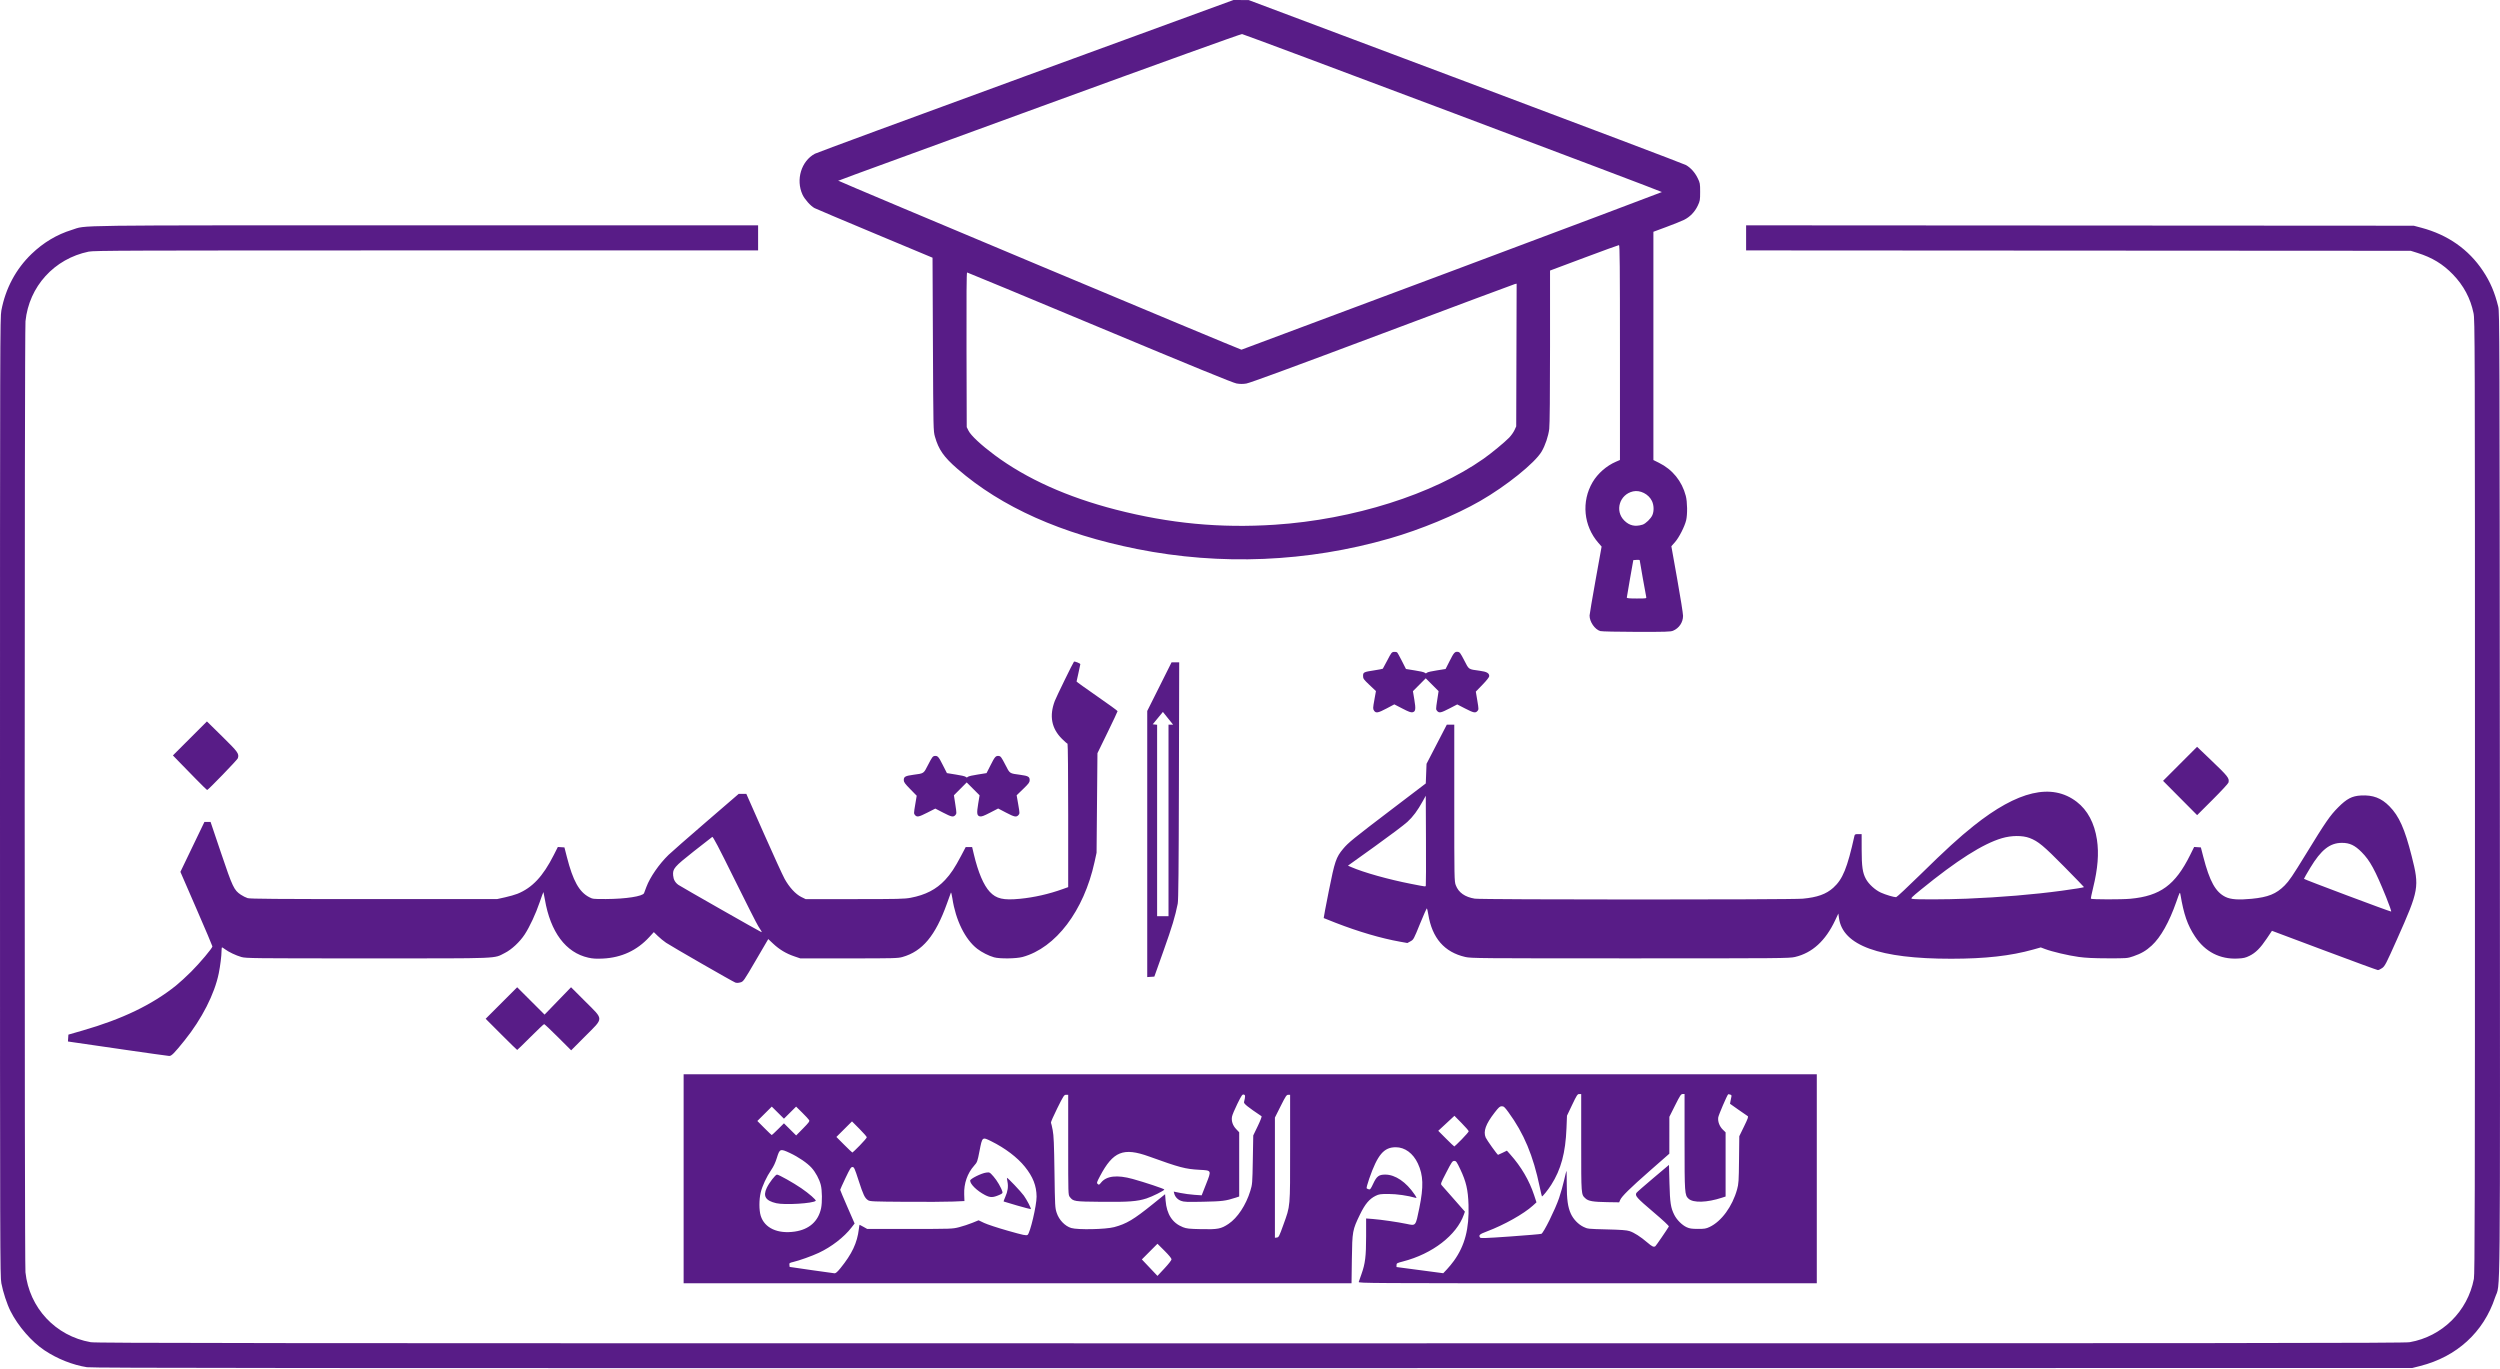
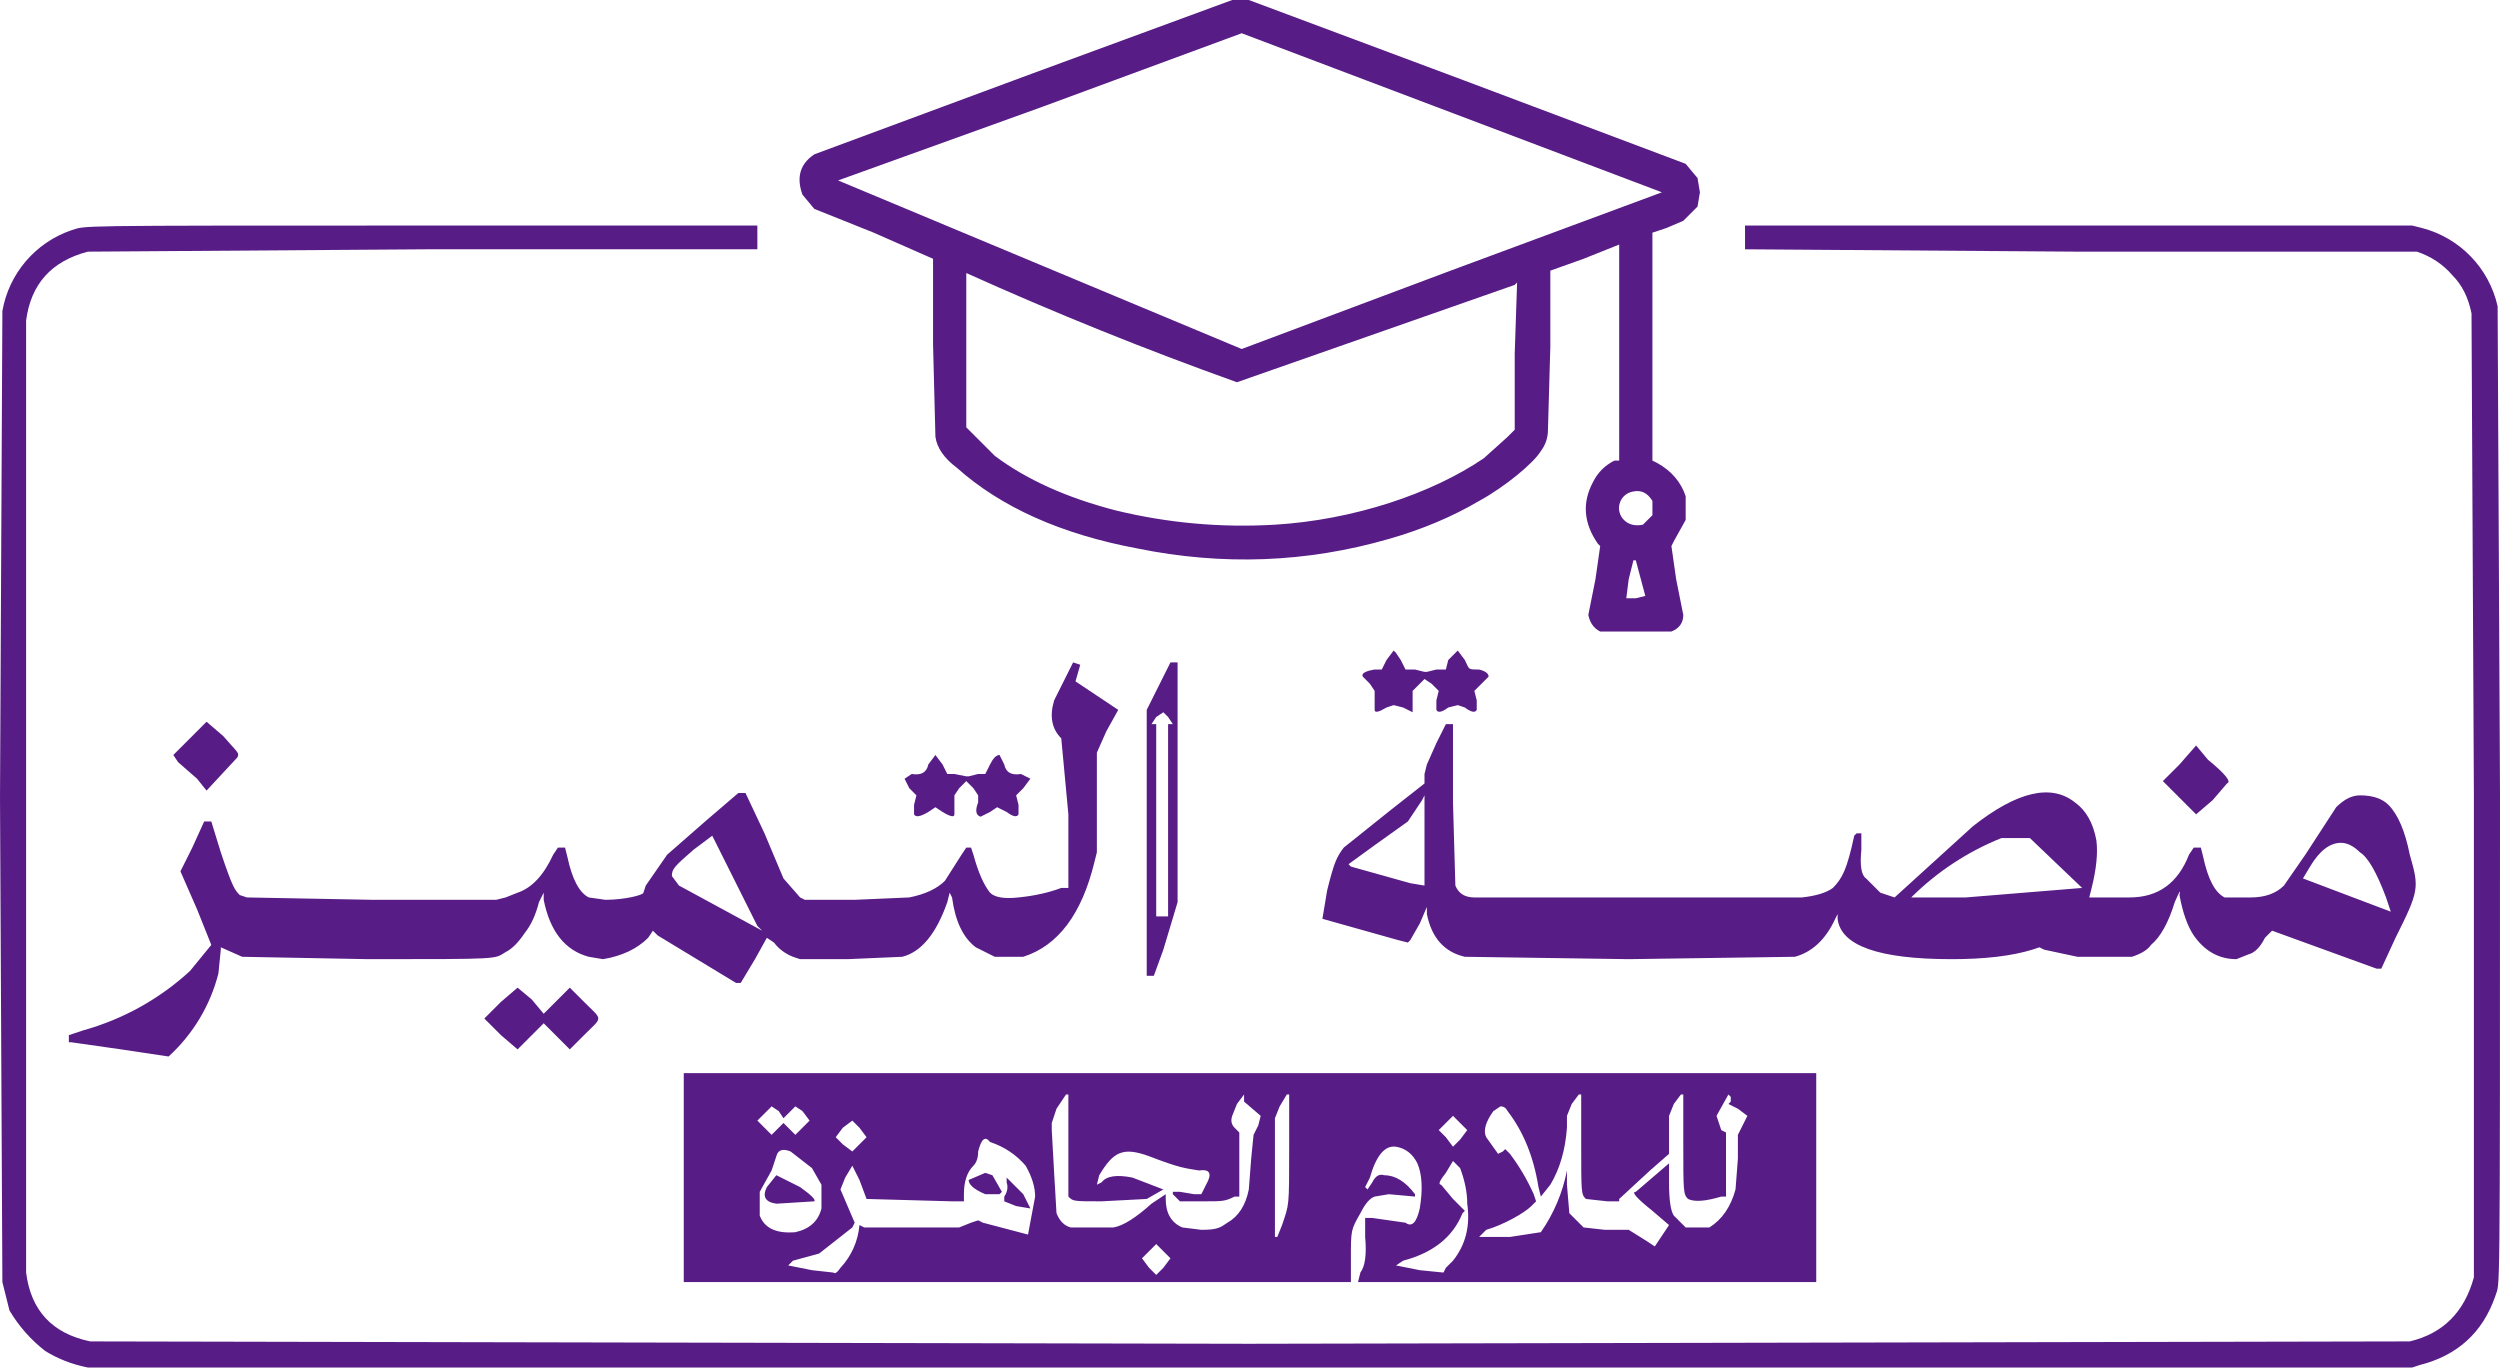
- <svg xmlns="http://www.w3.org/2000/svg" version="1.1" id="svg1" width="1052.622" height="576.059" viewBox="0 0 1052.622 576.059">
-   <defs id="defs1" />
-   <g id="g1" transform="translate(-214.638,-320.8325)">
-     <path style="fill:#581c87;fill-opacity:1" d="m 251.278,896.501 c -6.08,-0.962 -12.462,-3.497 -17.893,-7.105 -5.409,-3.594 -11.146,-10.205 -14.312,-16.493 -1.494,-2.967 -3.161,-8.04 -3.861,-11.751 -0.548,-2.903 -0.574,-12.159 -0.574,-204.8 0,-192.641 0.026,-201.897 0.574,-204.8 1.754,-9.297 6.131,-17.482 12.739,-23.824 4.989,-4.788 10.625,-8.151 16.927,-10.1 6.692,-2.069 -5.184,-1.916 148.842,-1.916 h 140.118 v 5.28 5.28 H 394.144 c -126.441,0 -139.927,0.048 -142.16,0.509 -14.501,2.991 -25.115,14.667 -26.614,29.277 -0.441,4.296 -0.456,396.313 -0.015,400.454 1.596,15 12.661,26.857 27.484,29.451 2.349,0.411 62.968,0.469 488.198,0.469 425.401,0 485.848,-0.058 488.198,-0.47 13.666,-2.393 24.414,-13.001 27.032,-26.678 0.383,-2.001 0.449,-32.024 0.445,-203.04 0,-194.688 -0.022,-200.778 -0.602,-203.572 -1.294,-6.239 -4.136,-11.583 -8.651,-16.266 -4.239,-4.397 -8.763,-7.145 -14.972,-9.092 l -2.811,-0.882 -139.92,-0.083 -139.92,-0.083 v -5.28 -5.28 l 140.56,0.083 140.56,0.083 3.243,0.865 c 11.096,2.961 19.853,9.102 25.871,18.141 3.099,4.654 4.976,9.055 6.466,15.153 0.539,2.205 0.572,12.34 0.665,204.879 0.109,225.173 0.3,205.243 -2.03,212.269 -4.837,14.588 -16.105,24.89 -31.495,28.795 l -3.36,0.852 -488.16,0.051 c -407.626,0.043 -488.609,-0.02 -490.88,-0.379 z m 251.2,-79.348 v -44 h 238.56 238.56 v 44 44 h -96.517 c -91.772,0 -96.509,-0.027 -96.348,-0.56 0.093,-0.308 0.607,-1.784 1.142,-3.28 1.591,-4.449 1.964,-7.474 1.964,-15.926 v -7.522 l 2.8,0.218 c 3.559,0.277 10.609,1.301 14.256,2.071 3.942,0.832 3.768,1.049 5.348,-6.681 1.848,-9.041 1.69,-13.832 -0.618,-18.764 -2.006,-4.287 -5.459,-6.828 -9.286,-6.833 -5.025,-0.01 -7.675,3.129 -11.197,13.25 -0.73,2.097 -1.214,3.917 -1.075,4.044 0.138,0.127 0.545,0.32 0.904,0.427 0.563,0.169 0.819,-0.159 1.855,-2.378 1.463,-3.132 2.381,-3.824 5.08,-3.825 4.201,0 8.807,3.125 12.361,8.395 0.85,1.26 0.948,1.55 0.48,1.413 -3.328,-0.972 -8.043,-1.65 -11.469,-1.65 -3.428,0 -4.012,0.084 -5.44,0.785 -2.631,1.29 -4.445,3.451 -6.562,7.818 -3.188,6.575 -3.273,7.041 -3.437,18.837 l -0.141,10.16 H 643.088 502.478 Z m 205.434,33.914 c 0.004,-0.395 -1.149,-1.797 -2.959,-3.6 l -2.966,-2.954 -3.287,3.298 -3.287,3.299 3.286,3.468 3.286,3.468 2.96,-3.167 c 1.685,-1.803 2.963,-3.445 2.967,-3.813 z m -139.434,3.766 c 4.893,-6.03 7.08,-10.668 7.774,-16.48 0.121,-1.012 0.257,-1.84 0.302,-1.84 0.046,0 0.785,0.396 1.643,0.88 l 1.56,0.88 h 17.92 c 17.6,0 17.971,-0.013 20.785,-0.729 1.576,-0.401 4.066,-1.219 5.534,-1.818 l 2.669,-1.088 2.358,1.12 c 1.297,0.616 5.791,2.092 9.986,3.28 6.644,1.882 7.713,2.106 8.288,1.74 1.053,-0.67 3.829,-12.454 3.794,-16.105 -0.044,-4.589 -1.511,-8.334 -4.932,-12.586 -3.162,-3.931 -8.317,-7.839 -14.154,-10.73 -3.81,-1.888 -3.77,-1.921 -4.928,4.024 -0.894,4.591 -0.961,4.774 -2.283,6.263 -2.865,3.227 -4.345,7.51 -4.18,12.088 l 0.101,2.802 -4.8,0.213 c -2.64,0.117 -11.575,0.166 -19.855,0.109 -13.868,-0.095 -15.124,-0.149 -15.935,-0.681 -1.377,-0.903 -2.003,-2.209 -3.973,-8.293 -1.671,-5.16 -1.903,-5.671 -2.573,-5.68 -0.636,-0.01 -1.039,0.627 -2.96,4.665 -1.223,2.571 -2.223,4.794 -2.223,4.94 0,0.146 1.367,3.395 3.037,7.22 l 3.037,6.955 -1.31,1.698 c -3.135,4.063 -8.445,8.166 -13.807,10.668 -2.914,1.359 -8.107,3.215 -10.735,3.836 -1.561,0.369 -1.69,0.469 -1.6,1.24 l 0.098,0.839 9.12,1.329 c 5.016,0.731 9.428,1.345 9.804,1.365 0.48,0.025 1.206,-0.608 2.436,-2.124 z m 74.48,-26.398 c -3.08,-0.878 -5.657,-1.649 -5.727,-1.712 -0.07,-0.064 0.243,-0.947 0.695,-1.963 1.027,-2.31 1.31,-4.268 0.913,-6.326 -0.17,-0.88 -0.274,-1.634 -0.231,-1.677 0.208,-0.208 5.886,5.763 7.109,7.476 1.315,1.842 3.202,5.483 2.954,5.7 -0.062,0.054 -2.633,-0.62 -5.713,-1.498 z m -13.6,-4.444 c -3.353,-1.749 -6.24,-4.558 -6.24,-6.071 0,-0.749 4.705,-3.098 6.743,-3.366 1.456,-0.192 1.47,-0.184 3.084,1.627 1.48,1.661 3.286,4.759 3.76,6.449 0.16,0.571 -0.055,0.782 -1.371,1.349 -2.668,1.148 -3.794,1.15 -5.975,0.012 z m 197.466,27.687 c 4.595,-6.39 6.452,-13.518 6.131,-23.541 -0.203,-6.365 -0.993,-9.776 -3.473,-14.997 -1.507,-3.174 -1.746,-3.506 -2.522,-3.506 -0.781,0 -1.076,0.425 -3.344,4.824 -2.485,4.821 -2.486,4.824 -1.867,5.52 0.341,0.383 2.66,3.018 5.154,5.856 l 4.534,5.16 -0.446,1.263 c -3.054,8.657 -13.249,16.507 -25.574,19.694 -2.587,0.669 -2.78,0.776 -2.78,1.542 v 0.823 l 9.84,1.303 9.84,1.303 1.55,-1.643 c 0.853,-0.904 2.183,-2.523 2.956,-3.599 z m 84.802,-6.13 c 0.277,-0.187 4.741,-6.705 5.678,-8.291 0.139,-0.236 -2.349,-2.558 -6.672,-6.226 -6.865,-5.824 -7.69,-6.762 -6.975,-7.927 0.172,-0.281 3.325,-3.049 7.007,-6.151 l 6.694,-5.64 0.203,7.72 c 0.218,8.283 0.537,10.36 2.055,13.354 1.058,2.087 3.265,4.286 5.188,5.168 1.225,0.562 2.126,0.697 4.715,0.706 2.797,0.01 3.422,-0.093 4.96,-0.821 4.976,-2.355 9.565,-8.63 11.557,-15.807 0.65,-2.341 0.72,-3.41 0.819,-12.48 l 0.109,-9.92 1.998,-4.102 c 1.667,-3.422 1.918,-4.148 1.518,-4.378 -0.264,-0.152 -2.041,-1.38 -3.95,-2.729 l -3.47,-2.453 0.212,-1.169 c 0.116,-0.643 0.284,-1.473 0.374,-1.845 0.121,-0.507 -0.021,-0.724 -0.568,-0.867 -0.401,-0.105 -0.759,-0.161 -0.795,-0.123 -0.52,0.533 -4.046,8.749 -4.183,9.747 -0.243,1.773 0.526,3.791 1.984,5.204 l 1.116,1.082 v 13.511 13.511 l -1.52,0.498 c -6.336,2.076 -12.115,2.25 -14.086,0.423 -1.618,-1.5 -1.674,-2.3 -1.674,-23.968 v -20.102 h -0.798 c -0.708,0 -1.068,0.539 -3.2,4.796 l -2.402,4.796 -0.006,7.764 -0.006,7.764 -8.023,7.04 c -8.566,7.516 -12.069,10.96 -12.701,12.489 l -0.393,0.951 -5.035,-0.079 c -5.971,-0.094 -7.928,-0.43 -9.162,-1.574 -1.832,-1.698 -1.793,-1.193 -1.793,-23.456 v -20.49 h -0.823 c -0.744,0 -1.031,0.438 -2.993,4.56 l -2.17,4.56 -0.211,5.287 c -0.413,10.357 -2.304,17.367 -6.435,23.849 -1.369,2.148 -3.701,5.038 -3.902,4.837 -0.073,-0.073 -0.484,-1.827 -0.914,-3.898 -2.752,-13.273 -6.669,-22.627 -13.225,-31.584 -1.564,-2.136 -1.937,-2.469 -2.767,-2.463 -0.822,0.01 -1.258,0.392 -3.04,2.695 -3.728,4.817 -4.822,7.873 -3.743,10.456 0.425,1.016 4.914,7.302 5.215,7.302 0.063,0 0.926,-0.396 1.918,-0.88 l 1.804,-0.88 1.428,1.6 c 4.596,5.151 7.996,10.956 10.026,17.12 l 1.001,3.04 -1.531,1.392 c -3.805,3.461 -12.056,8.099 -19.231,10.81 -3.237,1.223 -3.66,1.593 -3.006,2.624 0.224,0.353 2.425,0.275 12.715,-0.45 6.845,-0.482 12.746,-0.986 13.113,-1.119 0.917,-0.333 5.814,-10.225 7.459,-15.066 0.697,-2.051 1.649,-5.435 2.117,-7.52 0.468,-2.085 0.91,-3.851 0.983,-3.925 0.073,-0.073 0.133,2.47 0.133,5.652 0,6.396 0.448,9.626 1.722,12.408 1.057,2.31 3.095,4.437 5.273,5.507 1.785,0.877 1.895,0.889 9.805,1.082 6.079,0.148 8.39,0.32 9.624,0.716 1.935,0.62 4.647,2.356 7.496,4.798 2.033,1.743 2.682,2.043 3.388,1.566 z m -156.636,-8.984 c 2.986,-8.332 2.848,-6.762 2.848,-32.358 v -22.413 h -0.798 c -0.708,0 -1.068,0.539 -3.2,4.796 l -2.402,4.796 v 25.305 25.305 l 0.839,-0.101 c 0.776,-0.094 0.98,-0.495 2.713,-5.33 z m -205.737,2.828 c 6.076,-0.879 9.939,-4.306 11.108,-9.854 0.513,-2.437 0.443,-7.599 -0.133,-9.811 -0.638,-2.45 -2.178,-5.308 -3.878,-7.199 -1.802,-2.004 -5.535,-4.551 -9.144,-6.238 -4.044,-1.891 -4.283,-1.802 -5.459,2.03 -0.613,1.998 -1.39,3.663 -2.38,5.1 -1.938,2.812 -3.792,6.794 -4.438,9.528 -0.725,3.068 -0.714,7.487 0.023,9.827 1.616,5.125 7.093,7.659 14.301,6.617 z m -7.735,-11.943 c -4.538,-1.057 -5.704,-2.918 -4.042,-6.456 1.03,-2.191 3.657,-5.6 4.316,-5.6 0.74,0 6.903,3.46 10.256,5.758 3.23,2.214 6.365,4.955 6.044,5.286 -1.065,1.1 -13.052,1.831 -16.575,1.011 z m 142.24,10.064 c 5.226,-1.408 8.18,-3.167 16.284,-9.701 l 5.156,-4.158 0.212,2.67 c 0.458,5.773 2.861,9.462 7.308,11.218 1.529,0.604 2.546,0.712 7.736,0.823 6.958,0.149 8.303,-0.111 11.456,-2.217 3.78,-2.524 7.344,-7.924 9.171,-13.894 0.854,-2.791 0.88,-3.109 1.056,-13.1 l 0.181,-10.24 1.899,-3.945 c 1.146,-2.379 1.772,-4.03 1.578,-4.16 -5.783,-3.876 -7.522,-5.275 -7.366,-5.924 0.614,-2.564 0.6,-2.998 -0.104,-3.182 -0.611,-0.16 -0.913,0.277 -2.715,3.931 -1.115,2.261 -2.124,4.681 -2.242,5.379 -0.314,1.856 0.309,3.705 1.762,5.232 l 1.268,1.333 v 13.522 13.522 l -1.52,0.498 c -4.149,1.358 -5.625,1.543 -13.619,1.705 -6.94,0.141 -8.118,0.093 -9.356,-0.38 -1.461,-0.558 -2.512,-1.693 -2.863,-3.093 l -0.201,-0.802 2.82,0.578 c 1.551,0.318 4.198,0.672 5.882,0.786 l 3.062,0.208 1.85,-4.704 c 2.327,-5.916 2.398,-5.763 -2.801,-6.042 -5.921,-0.317 -8.323,-0.952 -21.173,-5.595 -10.86,-3.924 -15.172,-2.194 -20.713,8.309 -1.363,2.583 -1.428,2.813 -0.926,3.267 0.491,0.444 0.617,0.392 1.394,-0.583 2.272,-2.848 6.754,-3.361 13.364,-1.532 5.063,1.401 13.28,4.146 13.28,4.436 0,0.438 -5.087,2.983 -7.52,3.761 -3.957,1.267 -7.514,1.531 -19.04,1.417 -11.526,-0.114 -11.747,-0.149 -13.252,-2.062 -0.662,-0.842 -0.668,-1.037 -0.668,-21.926 v -21.077 h -0.887 c -0.83,0 -1.069,0.366 -3.729,5.712 -1.563,3.141 -2.752,5.856 -2.643,6.034 0.11,0.177 0.442,1.603 0.739,3.168 0.434,2.288 0.581,5.766 0.748,17.726 0.2,14.353 0.234,14.958 0.94,17.096 0.978,2.96 3.479,5.56 6.112,6.356 2.738,0.827 14.527,0.585 18.08,-0.372 z m -107.099,-34.396 c 1.616,-1.648 2.939,-3.194 2.939,-3.434 0,-0.241 -1.401,-1.844 -3.114,-3.563 l -3.114,-3.126 -3.286,3.275 -3.286,3.275 3.274,3.286 c 1.801,1.807 3.358,3.286 3.461,3.286 0.103,0 1.509,-1.349 3.126,-2.997 z m 253.44,-2.56 c 1.616,-1.648 2.939,-3.182 2.939,-3.408 0,-0.226 -1.353,-1.784 -3.006,-3.461 l -3.006,-3.05 -3.407,3.159 -3.407,3.159 3.287,3.299 c 1.808,1.814 3.371,3.299 3.474,3.299 0.103,0 1.509,-1.349 3.126,-2.997 z m -287.868,-4.276 2.487,-2.473 2.57,2.553 2.57,2.553 2.893,-2.938 c 2.427,-2.464 2.841,-3.031 2.572,-3.52 -0.177,-0.32 -1.483,-1.731 -2.903,-3.135 l -2.582,-2.553 -2.56,2.545 -2.56,2.545 -2.561,-2.546 -2.561,-2.546 -3.04,3.027 -3.04,3.027 2.954,2.966 c 1.625,1.631 3.025,2.966 3.113,2.966 0.088,0 1.278,-1.113 2.646,-2.473 z m -276.713,-33.699 c -10.736,-1.552 -20.139,-2.915 -20.897,-3.028 l -1.377,-0.205 0.097,-1.445 0.097,-1.445 5.994,-1.729 c 16.711,-4.82 29.213,-10.835 39.286,-18.902 1.496,-1.198 4.38,-3.838 6.408,-5.867 3.702,-3.702 8.952,-9.944 8.952,-10.643 0,-0.206 -3.033,-7.352 -6.741,-15.881 l -6.741,-15.507 5.056,-10.509 5.056,-10.508 h 1.296 1.296 l 4.435,13.131 c 4.848,14.354 5.427,15.574 8.301,17.505 0.848,0.57 2.14,1.218 2.872,1.44 1.048,0.319 12.316,0.404 53.17,0.404 h 51.84 l 3.36,-0.741 c 1.848,-0.408 4.192,-1.077 5.209,-1.486 6.263,-2.525 10.77,-7.329 15.323,-16.336 l 1.707,-3.377 1.386,0.09 1.386,0.09 1.067,4.16 c 2.534,9.877 5.111,14.526 9.28,16.748 1.564,0.833 1.728,0.852 7.2,0.829 8.294,-0.034 15.478,-1.152 15.981,-2.487 0.143,-0.379 0.583,-1.554 0.979,-2.61 1.539,-4.112 5.344,-9.615 9.331,-13.495 1.116,-1.086 8.221,-7.312 15.789,-13.835 l 13.76,-11.86 h 1.6 1.6 l 7.325,16.558 c 4.029,9.107 7.989,17.764 8.8,19.239 1.931,3.509 4.646,6.462 7.008,7.622 l 1.828,0.898 h 20.64 c 18.273,0 20.977,-0.064 23.582,-0.557 6.255,-1.184 10.789,-3.529 14.507,-7.504 2.377,-2.541 4.117,-5.164 6.745,-10.166 l 1.94,-3.693 h 1.35 1.35 l 0.742,3.12 c 1.801,7.572 4.104,12.979 6.711,15.756 2.737,2.915 5.688,3.592 12.695,2.911 5.952,-0.578 12.142,-1.983 17.978,-4.079 l 2.32,-0.833 v -30.197 c 0,-17.037 -0.122,-30.197 -0.28,-30.197 -0.154,0 -1.198,-0.909 -2.32,-2.021 -4.426,-4.384 -5.428,-9.649 -3.04,-15.98 0.628,-1.665 7.684,-16.113 8.074,-16.531 0.236,-0.254 2.686,0.718 2.68,1.063 -0.003,0.192 -0.361,1.861 -0.794,3.709 -0.434,1.848 -0.791,3.46 -0.794,3.581 -0.003,0.122 3.882,2.913 8.634,6.202 4.752,3.289 8.64,6.116 8.64,6.281 0,0.165 -1.908,4.214 -4.24,8.998 l -4.24,8.698 -0.185,20.96 -0.185,20.96 -0.86,3.93 c -4.494,20.531 -16.311,36.116 -30.291,39.953 -2.645,0.726 -9.633,0.812 -12,0.148 -2.265,-0.635 -5.162,-2.103 -7.102,-3.599 -5.072,-3.912 -9.079,-12.047 -10.46,-21.232 -0.238,-1.584 -0.518,-2.664 -0.622,-2.4 -0.104,0.264 -0.86,2.352 -1.679,4.64 -4.845,13.527 -10.297,20.066 -18.725,22.458 -1.888,0.536 -3.694,0.582 -22.532,0.582 h -20.48 l -2.56,-0.872 c -3.387,-1.153 -6.218,-2.849 -8.807,-5.274 l -2.12,-1.986 -5.231,8.948 c -5.176,8.854 -5.244,8.952 -6.536,9.303 -0.849,0.231 -1.585,0.25 -2.106,0.055 -1.125,-0.421 -26.97,-15.281 -29.17,-16.771 -0.995,-0.674 -2.558,-1.955 -3.472,-2.845 l -1.662,-1.619 -1.899,2.072 c -5.16,5.631 -11.719,8.678 -19.501,9.058 -2.85,0.139 -4.271,0.055 -6.161,-0.366 -9.505,-2.115 -15.967,-10.759 -18.314,-24.503 -0.286,-1.672 -0.56,-3.082 -0.609,-3.132 -0.049,-0.051 -0.765,1.893 -1.591,4.32 -1.65,4.848 -4.192,10.31 -6.298,13.532 -2.044,3.127 -5.503,6.361 -8.31,7.768 -4.976,2.494 -0.427,2.312 -57.733,2.312 -48.562,0 -51.306,-0.03 -53.254,-0.583 -2.272,-0.645 -5.41,-2.139 -6.936,-3.302 -0.545,-0.415 -1.085,-0.755 -1.2,-0.755 -0.115,0 -0.21,0.688 -0.21,1.528 0,1.948 -0.535,6.263 -1.159,9.352 -1.762,8.722 -7.126,19.253 -14.423,28.32 -4.366,5.425 -5.492,6.564 -6.448,6.526 -0.468,-0.019 -9.634,-1.304 -20.37,-2.857 z m 269.717,-49.669 c -0.132,-0.22 -0.745,-1.192 -1.362,-2.16 -0.617,-0.968 -5.126,-9.867 -10.02,-19.775 -6.659,-13.481 -9.005,-17.951 -9.321,-17.76 -0.232,0.14 -3.724,2.867 -7.759,6.059 -8.314,6.577 -8.947,7.317 -8.71,10.182 0.143,1.726 0.866,3.005 2.246,3.972 1.123,0.786 34.625,19.856 34.907,19.87 0.142,0.01 0.151,-0.168 0.018,-0.388 z m -109.558,43.439 -6.555,-6.561 6.637,-6.637 6.637,-6.637 5.767,5.758 5.767,5.758 5.573,-5.76 5.573,-5.76 5.941,5.937 c 7.948,7.943 7.946,6.736 0.026,14.685 l -5.915,5.937 -5.529,-5.52 c -3.041,-3.036 -5.673,-5.52 -5.849,-5.52 -0.176,0 -2.765,2.448 -5.753,5.44 -2.988,2.992 -5.508,5.44 -5.599,5.44 -0.091,0 -3.116,-2.953 -6.722,-6.561 z m 272.001,-80.143 v -56.02 l 5.121,-10.238 5.121,-10.238 h 1.609 1.609 l -0.116,49.84 c -0.087,37.121 -0.214,50.33 -0.501,51.76 -1.093,5.455 -2.344,9.614 -5.923,19.68 l -3.925,11.04 -1.497,0.097 -1.497,0.098 z m 8.96,-9.936 v -40.32 h 0.967 0.967 l -2.147,-2.683 -2.148,-2.683 -2.143,2.603 -2.143,2.603 0.924,0.1 0.924,0.1 v 40.3 40.3 h 2.4 2.4 z m 486.622,54.734 -22.018,-8.258 -2.18,3.249 c -2.701,4.025 -4.683,6.008 -7.289,7.291 -1.694,0.834 -2.49,1.016 -4.975,1.139 -7.478,0.368 -13.7,-2.853 -17.956,-9.296 -3.179,-4.812 -4.719,-9.247 -6.131,-17.659 -0.21,-1.25 -0.251,-1.178 -1.755,3.12 -2.976,8.504 -6.544,14.85 -10.31,18.337 -2.362,2.187 -4.462,3.415 -7.766,4.542 -2.532,0.864 -2.651,0.873 -10.72,0.857 -5.952,-0.012 -9.286,-0.171 -12.32,-0.584 -4.328,-0.59 -11.227,-2.216 -14.205,-3.349 l -1.725,-0.656 -3.258,0.915 c -9.436,2.65 -20.099,3.843 -34.418,3.853 -30.313,0.021 -45.731,-5.566 -47.301,-17.141 l -0.257,-1.894 -1.338,2.843 c -4.072,8.655 -9.648,13.745 -16.927,15.452 -2.371,0.556 -5.734,0.585 -69.372,0.585 -63.707,0 -67.001,-0.028 -69.44,-0.587 -8.814,-2.02 -13.967,-7.95 -15.586,-17.937 -0.203,-1.252 -0.458,-2.385 -0.567,-2.516 -0.109,-0.132 -1.415,2.771 -2.903,6.449 -2.641,6.531 -2.735,6.705 -4.016,7.406 l -1.311,0.718 -3.169,-0.566 c -7.91,-1.413 -17.443,-4.212 -27.009,-7.928 -2.728,-1.06 -5.005,-1.965 -5.061,-2.011 -0.056,-0.046 0.911,-5.161 2.149,-11.367 2.51,-12.591 3.057,-14.202 6.037,-17.781 2.17,-2.607 4.109,-4.181 20.674,-16.786 l 14.122,-10.746 0.16,-4.134 0.16,-4.134 4.267,-8.24 4.267,-8.24 h 1.573 1.573 v 32.948 c 0,32.129 0.016,32.99 0.638,34.653 1.153,3.082 3.841,4.982 8.004,5.657 2.837,0.46 133.149,0.473 138.078,0.013 6.147,-0.573 9.856,-1.901 12.866,-4.608 3.972,-3.571 5.885,-8.267 8.906,-21.864 0.137,-0.616 0.368,-0.72 1.594,-0.72 h 1.434 l 0.01,6.48 c 0.01,7.22 0.382,9.821 1.792,12.413 1.192,2.19 3.892,4.65 6.304,5.744 1.963,0.89 5.406,1.923 6.409,1.923 0.275,0 4.877,-4.296 10.228,-9.546 10.643,-10.444 16.253,-15.569 22.434,-20.5 18.597,-14.836 32.907,-18.165 43.404,-10.099 4.532,3.483 7.45,8.957 8.499,15.943 0.874,5.817 0.369,12.155 -1.607,20.2 -0.605,2.463 -1.027,4.551 -0.938,4.64 0.354,0.354 12.949,0.369 16.662,0.02 12.556,-1.181 18.837,-5.775 25.089,-18.352 l 1.717,-3.454 1.413,0.094 1.413,0.094 1.034,4 c 2.658,10.287 5.162,14.809 9.331,16.848 2.208,1.08 5.575,1.322 11.02,0.79 6.965,-0.68 10.328,-2.039 13.891,-5.611 1.893,-1.899 3.342,-4.034 8.921,-13.147 8.326,-13.6 10.168,-16.273 13.595,-19.718 3.636,-3.656 5.843,-4.812 9.582,-5.018 5.082,-0.281 8.587,1.046 12.041,4.556 4.047,4.114 6.438,9.476 9.351,20.98 3.304,13.047 3.101,14.2 -6.175,35.006 -4.637,10.401 -5.101,11.299 -6.257,12.114 -0.687,0.484 -1.498,0.869 -1.804,0.856 -0.306,-0.013 -10.464,-3.74 -22.574,-8.282 z m 26.034,-22.494 c -4.638,-11.42 -6.782,-15.357 -10.288,-18.885 -2.88,-2.898 -5.024,-3.91 -8.288,-3.913 -5.068,0 -8.773,2.913 -13.36,10.52 -1.452,2.408 -2.64,4.49 -2.64,4.628 0,0.236 35.892,13.712 36.699,13.779 0.209,0.017 -0.741,-2.725 -2.123,-6.128 z m -176.656,0.713 c 14.464,-0.596 28.236,-1.748 40.16,-3.36 5.405,-0.731 9.132,-1.337 9.308,-1.515 0.042,-0.043 -3.699,-3.905 -8.313,-8.584 -8.745,-8.865 -11.001,-10.735 -14.595,-12.098 -3,-1.138 -7.642,-1.101 -11.68,0.092 -7.99,2.361 -18.912,9.3 -34.048,21.632 -3.966,3.231 -4.429,3.705 -3.794,3.888 1.146,0.33 14.383,0.298 22.963,-0.055 z m -227.667,-5.513 c 0.084,-0.22 0.116,-8.824 0.07,-19.12 l -0.083,-18.72 -1.237,2.24 c -2.239,4.054 -4.094,6.554 -6.524,8.793 -1.318,1.214 -7.482,5.853 -13.699,10.307 l -11.303,8.1 1.342,0.587 c 5.217,2.282 15.825,5.256 25.342,7.106 6.506,1.265 5.906,1.195 6.093,0.707 z m -215.049,-29.675 c -0.554,-0.612 -0.551,-0.775 0.059,-4.4 l 0.634,-3.765 -2.722,-2.78 c -2.271,-2.32 -2.722,-2.95 -2.722,-3.805 0,-1.409 0.635,-1.77 3.886,-2.213 4.772,-0.65 4.384,-0.388 6.413,-4.33 1.59,-3.089 1.916,-3.524 2.707,-3.615 1.276,-0.146 1.675,0.304 3.486,3.926 0.884,1.769 1.638,3.251 1.674,3.293 0.036,0.042 1.712,0.312 3.723,0.6 2.011,0.288 3.881,0.719 4.155,0.957 0.419,0.365 0.571,0.364 0.96,0 0.254,-0.24 2.108,-0.671 4.119,-0.957 2.011,-0.286 3.687,-0.555 3.723,-0.597 0.036,-0.042 0.79,-1.524 1.674,-3.293 1.811,-3.622 2.21,-4.072 3.486,-3.926 0.791,0.091 1.117,0.526 2.707,3.615 2.029,3.942 1.641,3.68 6.413,4.33 3.271,0.446 3.886,0.801 3.886,2.245 0,0.908 -0.388,1.432 -2.743,3.71 l -2.743,2.652 0.667,3.848 c 0.647,3.733 0.649,3.867 0.08,4.496 -0.879,0.972 -1.672,0.811 -5.258,-1.067 l -3.274,-1.714 -3.42,1.768 c -2.701,1.396 -3.604,1.722 -4.293,1.549 -1.245,-0.312 -1.369,-1.272 -0.691,-5.347 l 0.586,-3.52 -2.713,-2.713 -2.713,-2.713 -2.692,2.706 -2.692,2.706 0.591,3.852 c 0.572,3.727 0.572,3.872 0.007,4.496 -0.859,0.949 -1.582,0.801 -5.178,-1.062 l -3.254,-1.685 -3.306,1.68 c -3.662,1.861 -4.379,2.009 -5.222,1.077 z m 532.643,-7.212 -7.174,-7.22 7.162,-7.168 7.162,-7.168 5.355,5.114 c 7.823,7.47 8.328,8.112 7.852,9.969 -0.102,0.396 -3.109,3.639 -6.684,7.206 l -6.499,6.486 z m -835.373,-7.913 c -2.463,-2.508 -5.664,-5.786 -7.114,-7.285 l -2.636,-2.725 7.162,-7.157 7.162,-7.157 6.429,6.32 c 6.686,6.573 7.179,7.258 6.597,9.175 -0.201,0.662 -12.508,13.388 -12.947,13.388 -0.096,0 -2.19,-2.052 -4.652,-4.56 z m 495.975,-28.882 c -0.491,-0.749 -0.481,-1.047 0.143,-4.51 l 0.668,-3.708 -2.71,-2.565 c -2.501,-2.367 -2.71,-2.662 -2.71,-3.817 0,-1.548 0.255,-1.674 4.791,-2.364 1.843,-0.281 3.427,-0.585 3.52,-0.677 0.093,-0.092 0.961,-1.704 1.929,-3.582 1.601,-3.107 1.847,-3.423 2.72,-3.498 0.528,-0.046 1.122,0.026 1.32,0.16 0.198,0.134 1.115,1.755 2.037,3.603 0.922,1.848 1.706,3.394 1.743,3.436 0.036,0.042 1.712,0.312 3.723,0.6 2.011,0.288 3.881,0.719 4.155,0.957 0.419,0.365 0.571,0.364 0.96,0 0.254,-0.24 2.108,-0.671 4.119,-0.957 2.011,-0.286 3.687,-0.555 3.723,-0.597 0.036,-0.042 0.79,-1.524 1.674,-3.293 1.811,-3.622 2.21,-4.072 3.486,-3.926 0.791,0.091 1.117,0.526 2.707,3.615 2.031,3.946 1.631,3.679 6.471,4.338 3.018,0.411 4.041,0.987 4.041,2.273 0,0.426 -1.065,1.783 -2.824,3.6 l -2.824,2.917 0.629,3.765 c 0.606,3.624 0.608,3.788 0.054,4.4 -0.856,0.946 -1.591,0.795 -5.211,-1.071 l -3.295,-1.698 -3.265,1.691 c -3.608,1.869 -4.33,2.018 -5.189,1.068 -0.565,-0.624 -0.564,-0.769 0.008,-4.5 l 0.591,-3.856 -2.702,-2.702 -2.702,-2.702 -2.698,2.712 -2.698,2.712 0.584,3.502 c 0.677,4.058 0.547,5.054 -0.702,5.368 -0.689,0.173 -1.593,-0.153 -4.297,-1.551 l -3.424,-1.77 -3.233,1.716 c -3.64,1.933 -4.545,2.088 -5.315,0.914 z m 95.287,-33.482 c -2.303,-0.663 -4.549,-3.913 -4.529,-6.553 0.004,-0.507 1.146,-7.247 2.538,-14.977 l 2.531,-14.054 -1.344,-1.537 c -6.262,-7.158 -7.244,-17.437 -2.446,-25.583 2.153,-3.655 5.879,-6.917 9.835,-8.612 l 1.68,-0.719 v -45.241 c 0,-35.977 -0.082,-45.241 -0.4,-45.245 -0.22,-0.002 -6.844,2.409 -14.72,5.358 l -14.32,5.363 v 32.01 c 0,20.131 -0.123,32.99 -0.331,34.649 -0.39,3.108 -1.681,6.947 -3.214,9.552 -2.83,4.81 -14.88,14.5 -25.895,20.824 -10.318,5.923 -24.952,11.98 -38.08,15.763 -34.586,9.964 -71.126,11.495 -106.353,4.455 -31.841,-6.363 -57.038,-17.615 -75.677,-33.794 -5.702,-4.949 -7.897,-8.091 -9.426,-13.49 -0.687,-2.426 -0.694,-2.739 -0.858,-38.915 l -0.166,-36.469 -24.314,-10.161 c -13.373,-5.588 -24.796,-10.417 -25.385,-10.731 -1.616,-0.861 -4.157,-3.712 -5.053,-5.67 -2.886,-6.305 -0.51,-14.133 5.224,-17.21 0.84,-0.451 40.84,-15.2 88.888,-32.775 l 87.36,-31.955 3.2,0.016 3.2,0.016 91.36,34.327 c 50.248,18.88 91.986,34.691 92.751,35.135 2.03,1.18 3.743,3.09 4.927,5.494 0.993,2.018 1.042,2.289 1.042,5.804 0,3.478 -0.058,3.808 -1.016,5.831 -1.238,2.613 -3.271,4.712 -5.758,5.945 -1.026,0.509 -4.35,1.847 -7.386,2.973 l -5.52,2.048 v 48.057 48.057 l 2.32,1.15 c 5.73,2.84 9.698,7.727 11.321,13.946 0.661,2.533 0.74,7.773 0.155,10.24 -0.63,2.652 -3.003,7.303 -4.715,9.24 l -1.52,1.72 2.463,13.8 c 1.355,7.59 2.462,14.562 2.46,15.493 -0.005,2.759 -1.658,5.214 -4.233,6.29 -1.019,0.425 -3.228,0.493 -15.36,0.468 -7.978,-0.016 -14.635,-0.163 -15.234,-0.335 z m 19.312,-14.436 c -0.235,-1.032 -2.729,-15.103 -2.729,-15.394 0,-0.134 -0.606,-0.199 -1.347,-0.145 l -1.347,0.098 -1.366,7.68 c -0.751,4.224 -1.369,7.86 -1.373,8.08 -0.006,0.3 1.035,0.4 4.159,0.4 4.156,0 4.166,0 4.002,-0.72 z M 751.438,541.764 c 32.934,-2.166 66.496,-12.771 87.806,-27.745 3.298,-2.317 8.916,-6.945 10.819,-8.911 0.828,-0.855 1.836,-2.275 2.24,-3.155 l 0.735,-1.6 0.089,-30.039 0.089,-30.039 -0.729,0.15 c -0.401,0.083 -25.535,9.47 -55.853,20.861 -37.365,14.038 -55.8,20.816 -57.224,21.037 -1.481,0.231 -2.704,0.222 -4.15,-0.03 -1.454,-0.253 -18.2,-7.103 -57.568,-23.549 -30.535,-12.755 -55.67,-23.192 -55.855,-23.192 -0.234,0 -0.31,9.932 -0.248,32.56 l 0.089,32.56 0.76,1.531 c 0.992,1.997 5.328,6.04 10.99,10.247 13.424,9.974 30.558,17.689 50.969,22.949 22.734,5.859 44.011,7.879 67.04,6.365 z m 154.78,-0.018 c 1.319,-0.4 3.537,-2.559 4.169,-4.059 0.723,-1.715 0.636,-4.186 -0.209,-5.932 -1.4,-2.892 -4.953,-4.694 -7.937,-4.025 -5.701,1.278 -7.798,8.182 -3.723,12.257 2.167,2.167 4.555,2.713 7.699,1.759 z M 825.998,434.94 c 48.488,-18.166 88.26,-33.128 88.383,-33.248 0.213,-0.209 -175.277,-66.243 -176.779,-66.519 -0.433,-0.08 -34.42,12.169 -84.405,30.418 -95.429,34.841 -85.574,31.214 -85.369,31.42 0.447,0.447 169.119,71.15 169.529,71.062 0.264,-0.057 40.152,-14.966 88.64,-33.133 z" id="path1" />
-   </g>
+ <svg xmlns="http://www.w3.org/2000/svg" viewBox="0 0 1053 576">
+   <path fill="#581c87" d="M37 576q-10-2-18-7-9-7-15-17l-3-12-1-204 1-205a44 44 0 0 1 29-34c7-2-5-2 149-2h140v10H180l-143 1q-23 6-26 29v401q3 24 27 29l488 1 489-1q21-5 27-27V335l-1-203q-2-10-8-16-6-7-15-10H875l-140-1V95h281l4 1a44 44 0 0 1 32 33l1 205c0 225 0 205-2 212q-8 23-32 29l-3 1zm251-80v-44h477v88H572l1-4q3-4 2-15v-8h3l14 2q4 3 6-6 2-12-1-19-3-6-9-7-7-1-11 13l-2 4 1 1 2-3q2-4 5-3 7 0 13 8v1l-11-1-6 1q-3 1-6 7c-4 7-4 7-4 19v10H288Zm205 34-3-3-3-3-3 3-3 3 3 4 3 3 3-3zm-139 4a30 30 0 0 0 8-18l2 1h40l5-2 3-1 2 1 19 5 3-16q0-6-4-13-6-7-15-10-3-4-5 4 0 4-2 6-4 4-4 12v3h-5l-36-1-3-8-3-6-3 5-2 5 3 7 3 7-1 2-14 11-11 3-2 2 10 2 9 1q1 1 3-2m74-26-5-2v-2q2-3 1-6v-2l7 7 3 6zm-13-5q-7-3-7-6l7-3 3 1 4 7-1 1zm197 28q8-10 6-24 0-7-3-15l-3-3-3 5q-4 5-2 5l5 6 5 5-1 1q-6 15-25 20l-3 2 10 2 10 1 1-2zm85-6 6-9-7-6q-10-8-7-8l7-6 7-6v8q0 11 2 14l5 5h10q8-5 11-16l1-13v-10l2-4 2-4-4-3-4-2 1-1v-2l-1-1-5 9 2 6 2 1v27h-2q-10 3-14 1c-2-2-2-3-2-24v-20h-1l-3 4-2 5v16l-8 7-13 12v1h-5l-9-1c-2-2-2-2-2-24v-20h-1l-3 4-2 5v5q-1 14-7 24l-4 5-1-4q-3-19-13-32-1-2-3-2l-3 2q-5 7-3 11l5 7 2-1 1-1 2 2q6 8 10 17l1 3-2 2c-3 3-12 8-19 10l-3 3h13l13-2a68 68 0 0 0 11-26v6l1 12 6 6 9 1h10l8 5zm-157-9c3-9 3-7 3-33v-22h-1l-3 5-2 5v50h1zm-205 3q9-2 11-10v-10l-4-7-9-7q-5-2-6 2l-2 6-5 9v10q3 8 15 7m-8-12q-7-1-4-7l4-5 10 5q7 5 6 6zm142 10q6-1 16-10l6-4v2q0 9 7 12l8 1c7 0 8-1 11-3q7-4 9-14l1-13 1-10 2-4 1-4-7-6v-3l-3 4-2 5q-1 3 1 5l2 2v27h-2c-4 2-5 2-13 2h-10l-3-3v-1h3l6 1h3l2-4q4-7-3-6c-6-1-8-1-21-6-11-4-15-2-21 8l-1 4 2-1q3-4 13-2l13 5-7 4-19 1c-12 0-12 0-14-2v-43h-1l-4 6-2 6v3l1 18 1 17q2 5 6 6zm-107-35 3-3-3-4-3-3-4 3-3 4 3 3 4 3zm253-2 3-4-3-3-3-3-3 3-3 3 3 3 3 4zm-287-5 2-2 3 3 2 2 3-3 3-3-3-4-3-2-2 2-3 3-2-3-3-2-3 3-3 3 3 3 3 3zM51 442l-21-3h-1v-3l6-2a110 110 0 0 0 45-25l9-11-6-15-7-16 5-10 5-11h3l4 13c5 15 6 16 8 18l3 1 53 1h52l4-1 5-2q9-3 15-16l2-3h3l1 4q3 14 9 17l7 1c8 0 16-2 16-3l1-3 9-13 16-14 14-12h3l8 17 8 19 7 8 2 1h21l23-1q10-2 15-7l7-11 2-3h2l1 3q3 11 7 16 3 3 12 2 10-1 18-4h3v-31l-3-32q-6-6-3-16l8-16 3 1-2 7 9 6 9 6-5 9-4 9v42l-1 4q-8 33-30 40h-12l-8-4q-8-6-10-21l-1-2-1 4q-7 20-19 23l-23 1h-20l-3-1q-5-2-8-6l-3-2-5 9-6 10h-2l-33-20-2-2-2 3q-7 7-19 9l-6-1q-15-4-19-24v-3l-2 4q-2 8-6 13-4 6-8 8c-5 3-1 3-58 3l-53-1-9-4v1l-1 10a71 71 0 0 1-21 35zm270-50-2-2-19-38-8 6c-8 7-9 8-9 11l3 4zm-110 44-7-7 7-7 7-6 6 5 5 6 6-6 5-5 6 6c8 8 8 6 0 14l-6 6-5-5-6-6-6 6-5 5zm272-81v-56l5-10 5-10h3v101l-6 20-4 11h-3zm9-10v-40h2l-2-3-2-2-3 2-2 3h2v81h5zm487 55-22-8-3 3q-3 6-7 7l-5 2q-11 0-18-10-4-6-6-17 1-4-2 3-4 13-10 18-2 3-8 5h-23l-14-3-2-1-3 1q-13 4-34 4-46 0-48-17v-2l-1 2q-6 13-17 16l-70 1-69-1q-13-3-16-18v-3l-3 7-4 7-1 1-4-1-32-9 2-12c3-12 4-14 7-18l20-16 14-11v-4l1-4 4-9 4-8h3v33l1 35q2 5 8 5h138q9-1 13-4c4-4 6-8 9-22l1-1h2v7q-1 10 2 12l6 6 6 2 11-10 22-20q28-22 43-10 7 5 9 16 1 8-2 20l-1 4h17q18 0 25-18l2-3h3l1 4q3 14 9 17h11q9 0 14-5l9-13 13-20q5-5 10-5 8 0 12 4 6 6 9 21c4 14 4 15-6 35l-6 13h-2zm26-22q-6-16-11-19-4-4-8-4-7 0-13 10l-3 5 37 14zm-177 0 49-4-22-21h-12a114 114 0 0 0-38 25zm-228-5v-38l-1 2-6 9-14 10-11 8 1 1 25 7zm-215-30v-4l1-4-3-3-2-4 3-2q6 1 7-4l3-4 3 4 2 4h3l5 1h1l4-1h3l2-4q2-4 4-4l2 4q1 5 7 4l4 2-3 4-3 3 1 4v4q-1 2-5-1l-4-2-3 2-4 2q-3-1-1-6v-3l-2-3-3-3-3 3-2 3v8q0 2-5-1l-3-2-3 2q-5 3-6 1m533-7-7-7 7-7 7-8 5 6q11 9 8 10l-6 7-7 6zm-835-8-8-7-2-3 7-7 7-7 7 6c6 7 7 7 6 9l-13 14zm496-29v-8l-2-3-3-3q-1-2 5-3h3l2-4 3-4 1 1 2 3 2 4h4l4 1h1l4-1h4l1-4 4-4 3 4c2 4 1 4 6 4q4 1 4 3l-3 3-3 3 1 4v4q-1 2-5-1l-3-1-4 1q-4 3-5 1v-4l1-4-3-3-3-2-2 2-3 3v9l-4-2-4-1-3 1q-5 3-5 1m95-33q-4-2-5-7l3-15 2-14-1-1q-9-13-2-26 3-6 9-9h2v-91l-15 6-14 5v32l-1 35q0 5-3 9c-3 5-15 15-26 21q-17 10-38 16-52 15-106 4-48-9-76-34-8-6-9-13l-1-39v-36l-25-11-25-10-5-6q-4-11 5-17l89-33 87-32h7l91 34 93 35 5 6 1 6-1 6-6 6-7 3-6 2v96l2 1q9 5 12 14v10l-5 9-1 2 2 14 3 15q0 5-5 7zm19-15-4-15h-1l-2 8-1 8h4zm-156-30c33-2 66-13 88-28l10-9 3-3v-32l1-30-1 1-117 41a1536 1536 0 0 1-114-46v65l1 1 11 11q20 15 51 23 33 8 67 6m155 0 4-4v-6q-3-5-8-4c-6 1-8 8-4 12q3 3 8 2m-81-107 89-33-177-67-84 31-86 31 170 71z" />
</svg>
